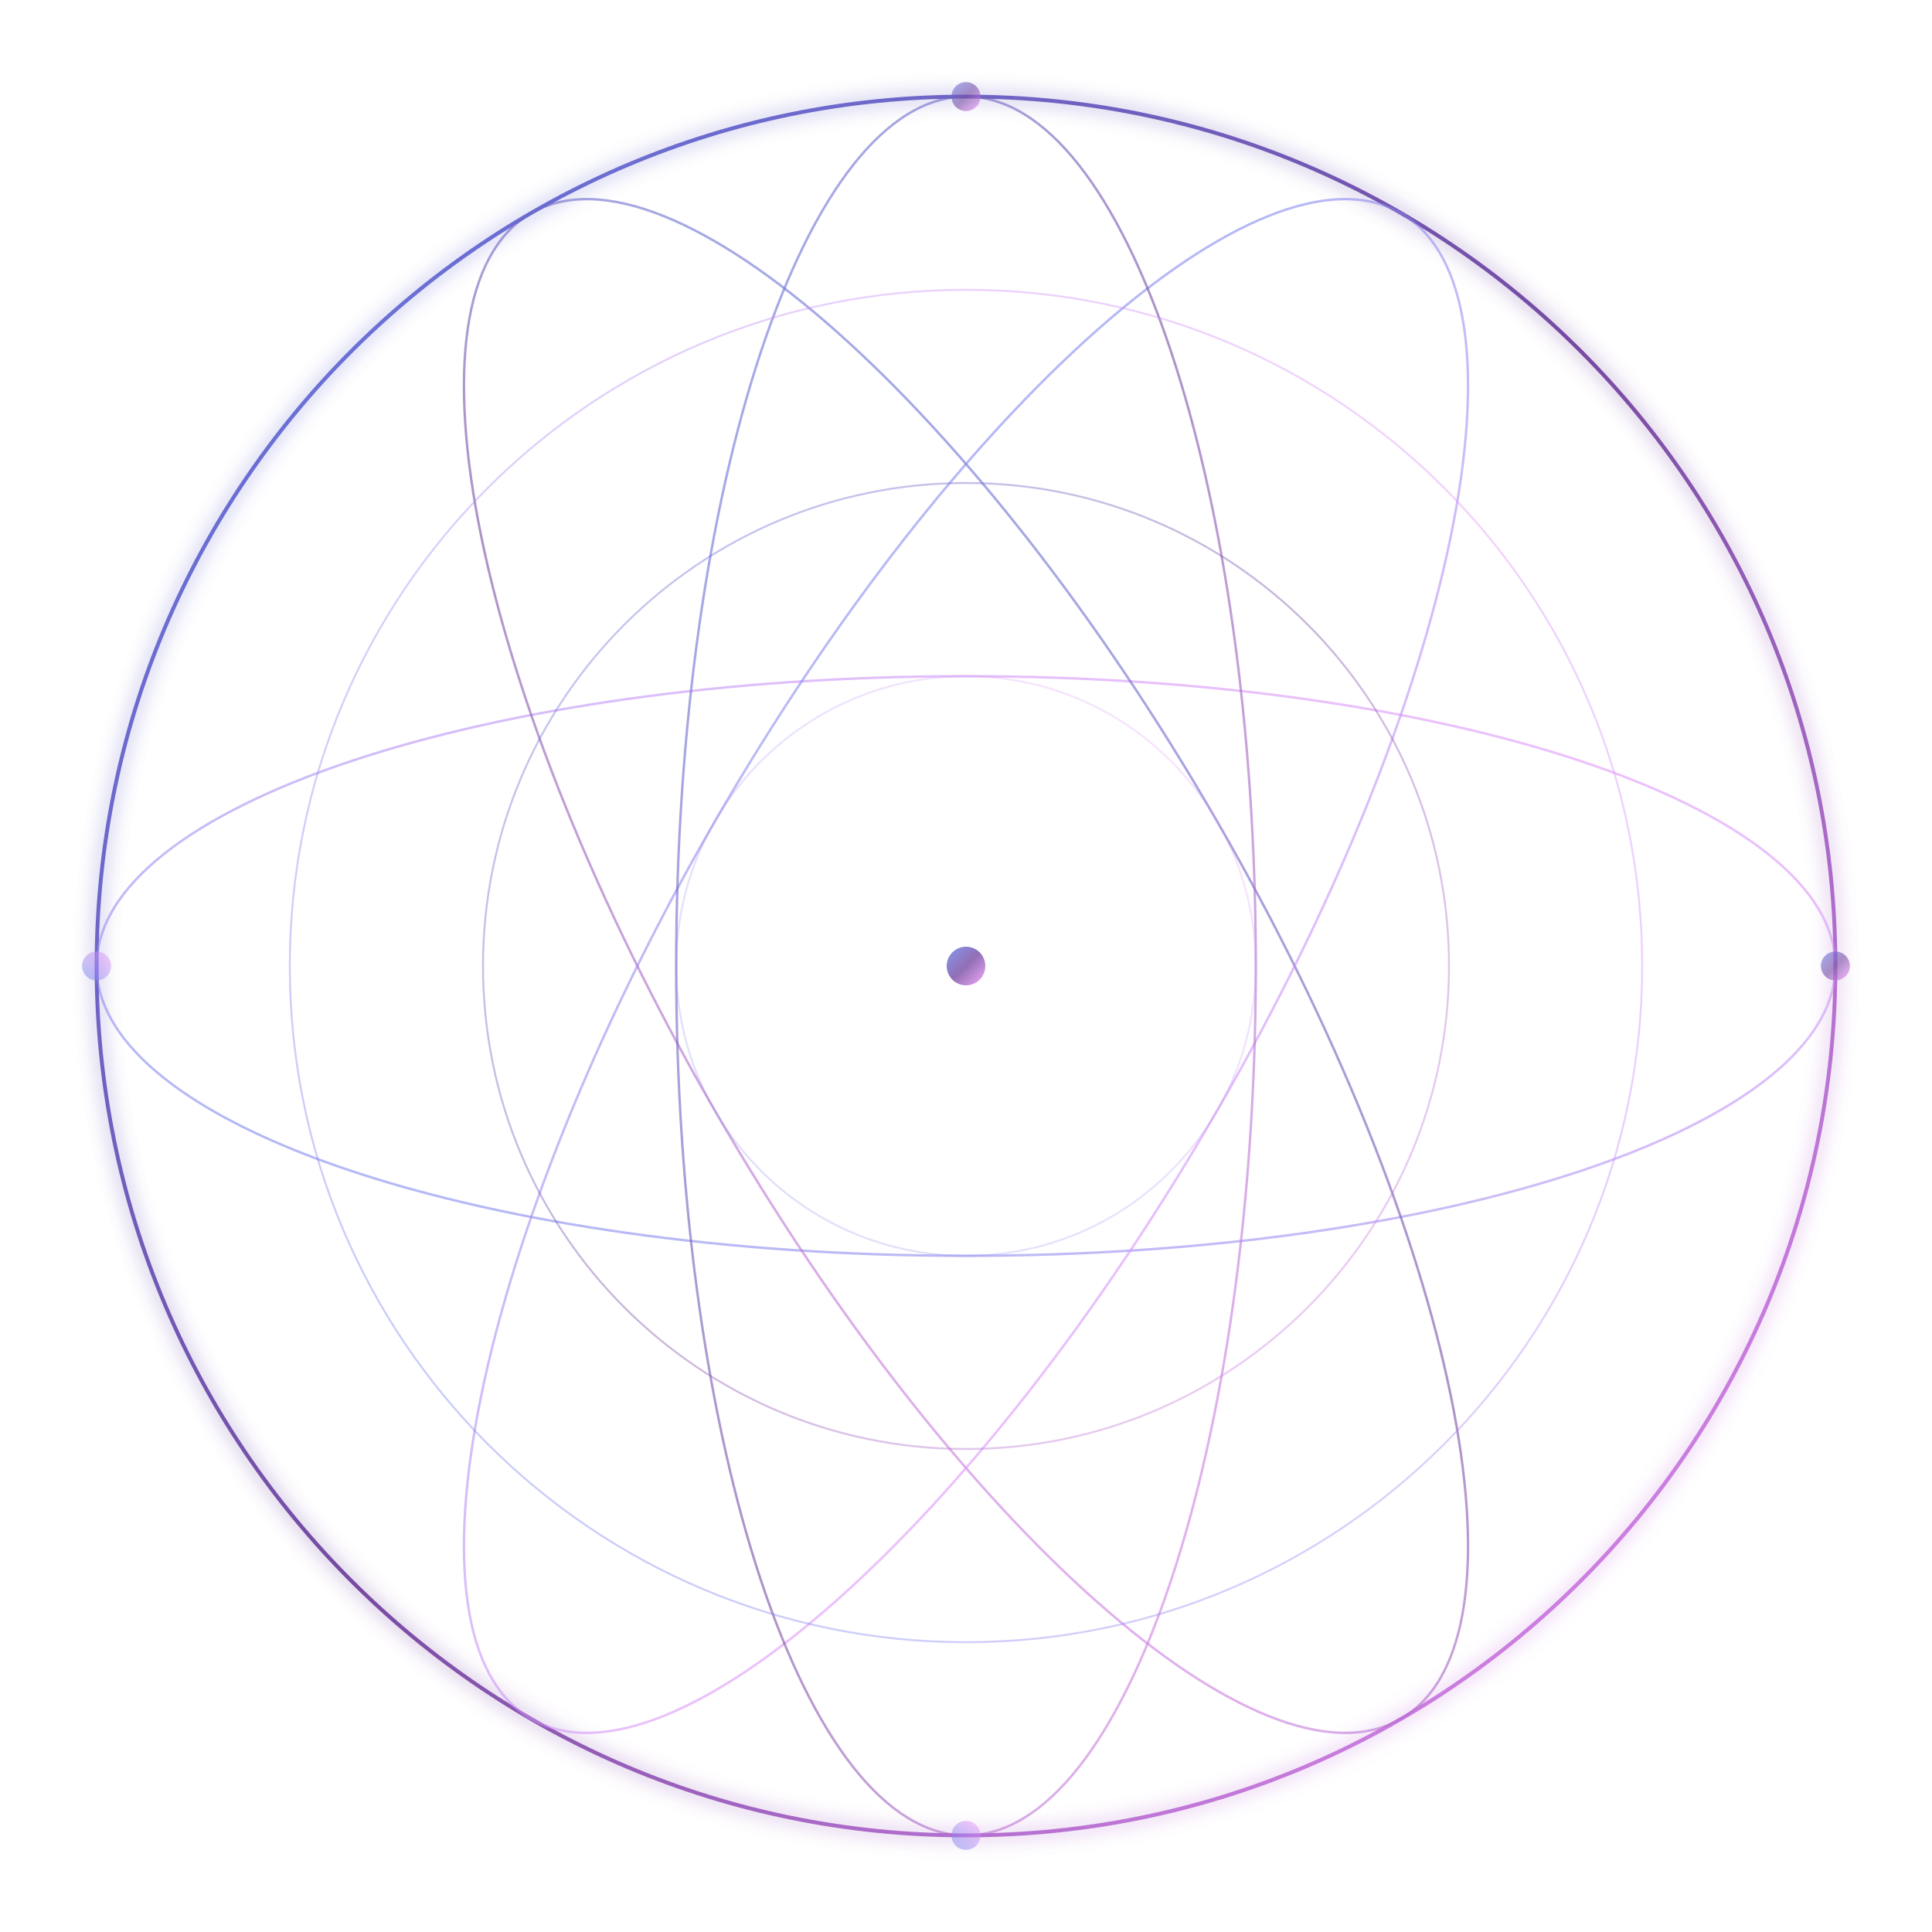
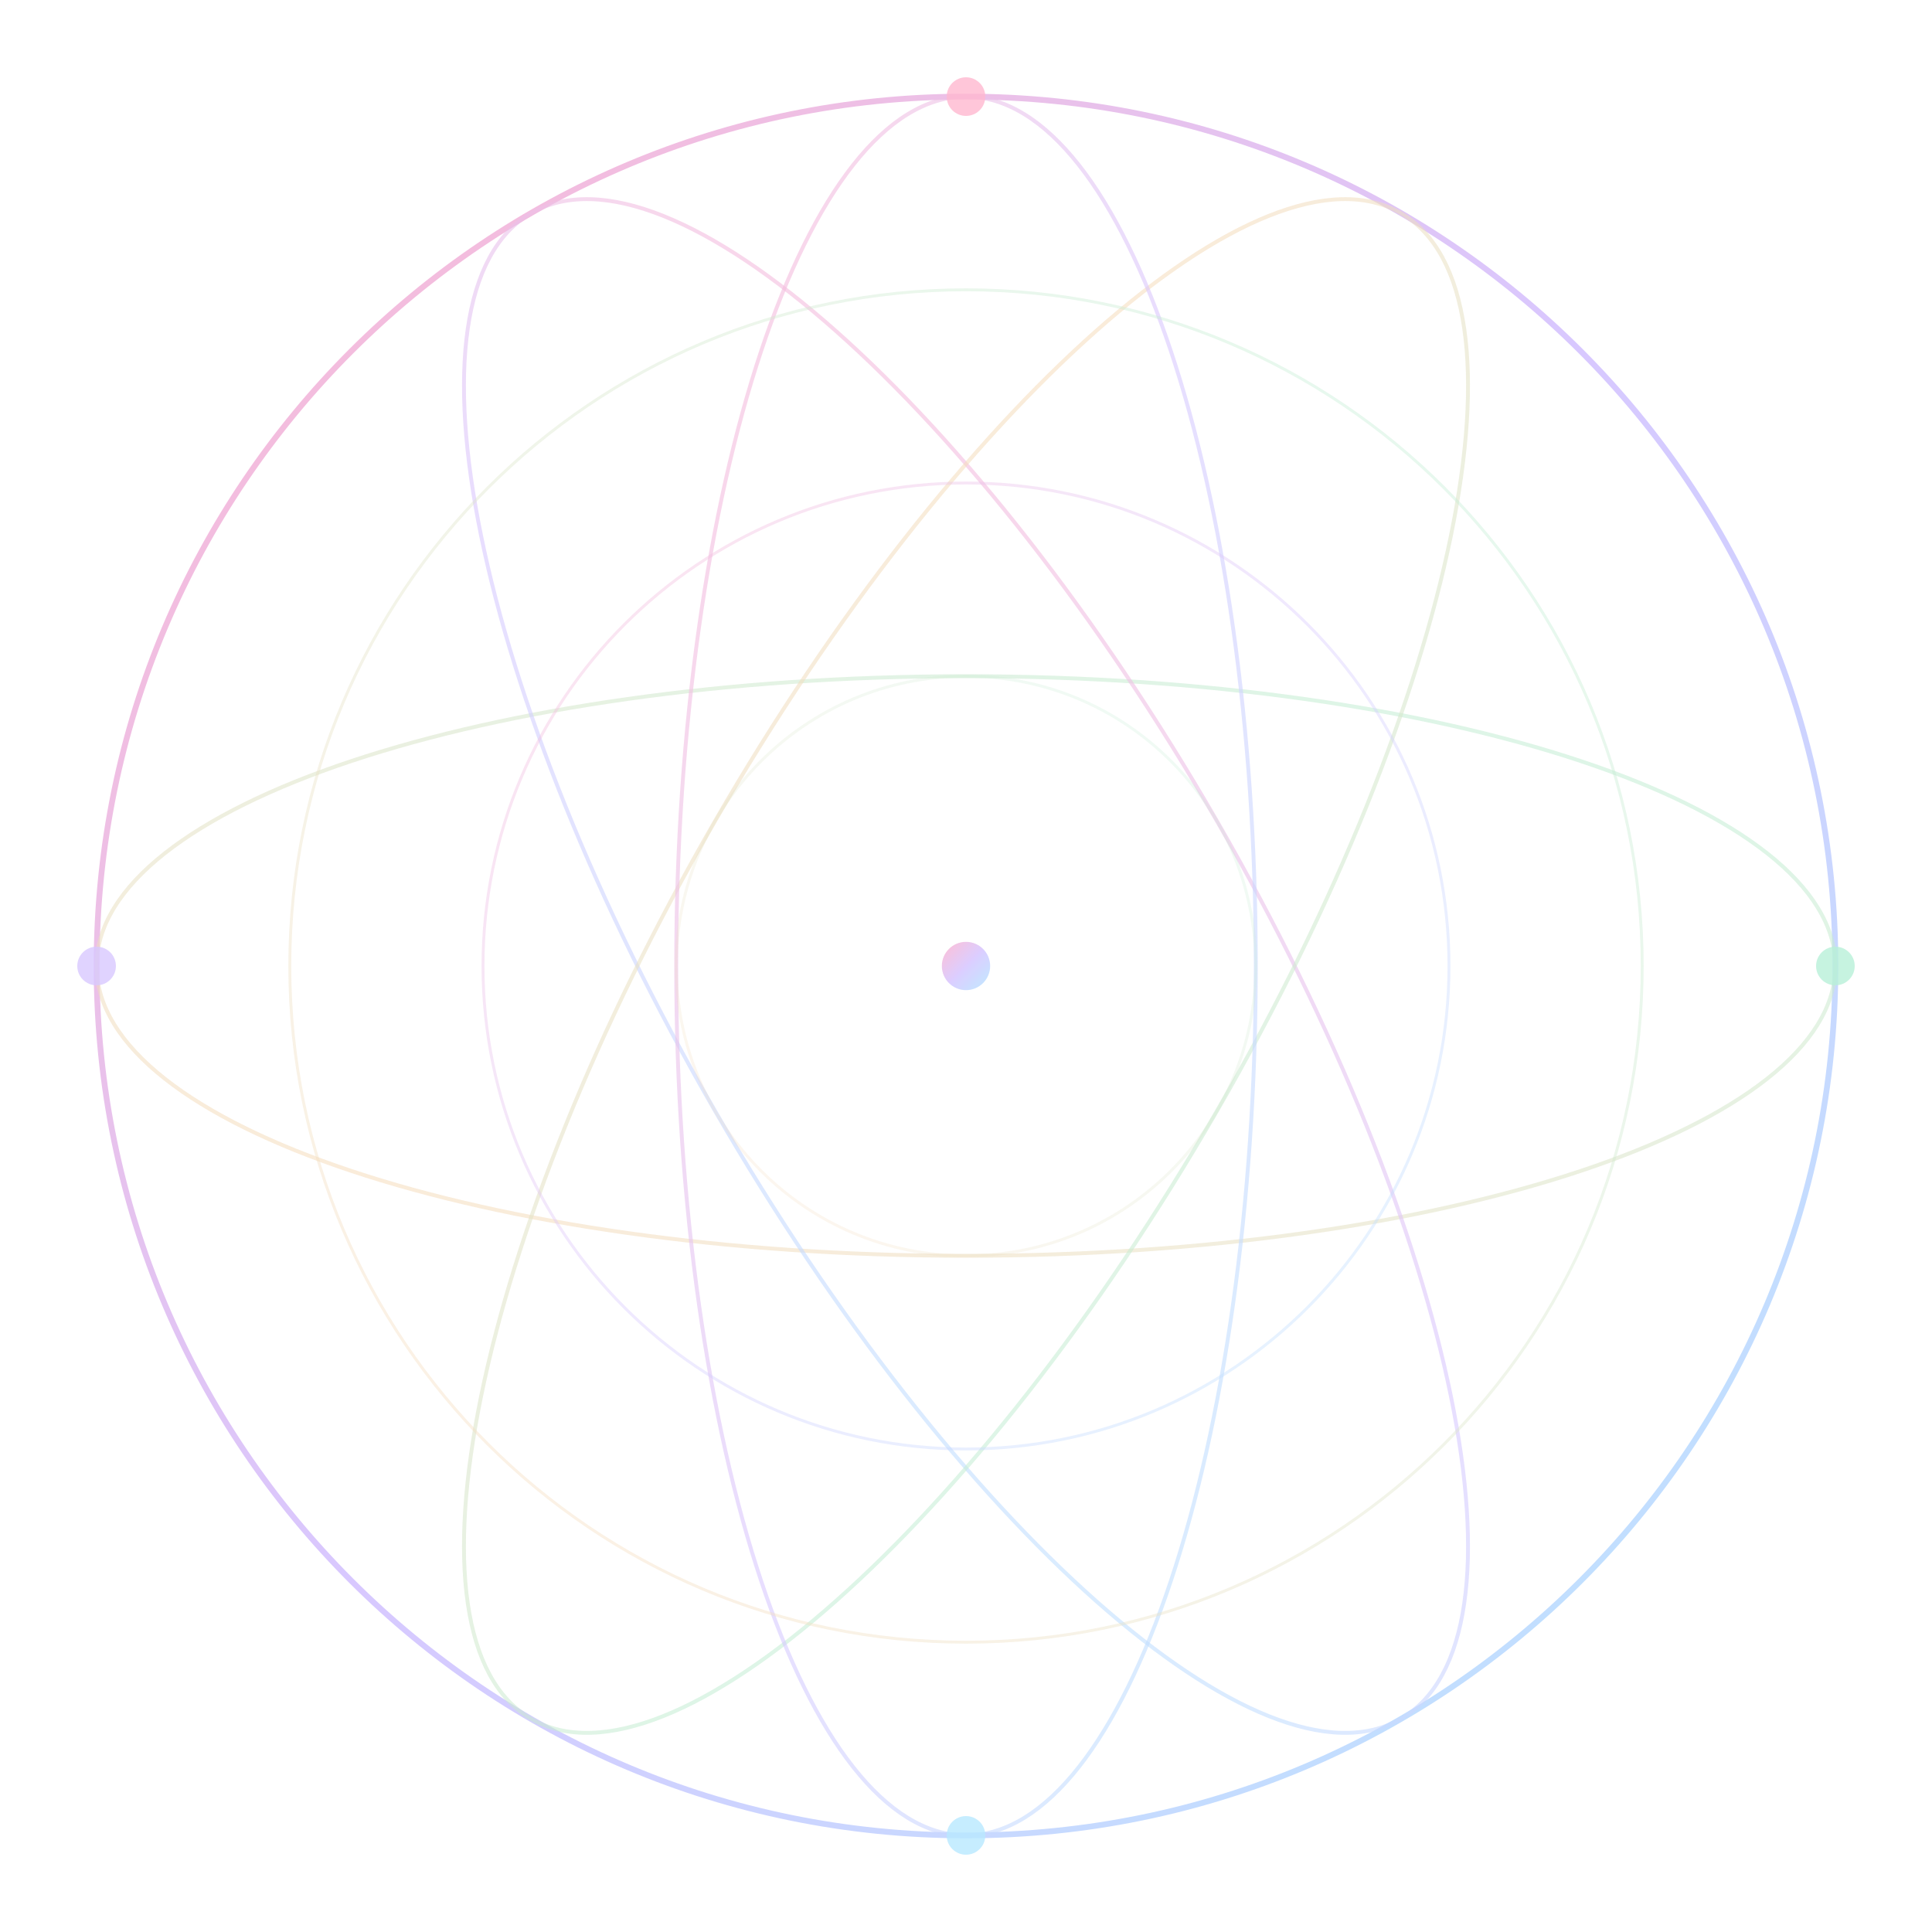
<svg xmlns="http://www.w3.org/2000/svg" viewBox="0 0 400 400">
  <defs>
-     <linearGradient id="gradientPrimary" x1="0%" y1="0%" x2="100%" y2="100%">
-       <stop offset="0%" style="stop-color:#667eea;stop-opacity:1" />
-       <stop offset="50%" style="stop-color:#764ba2;stop-opacity:1" />
-       <stop offset="100%" style="stop-color:#f093fb;stop-opacity:1" />
+     <linearGradient id="gradientPastel1" x1="0%" y1="0%" x2="100%" y2="100%">
+       <stop offset="0%" style="stop-color:#ffb8d0;stop-opacity:1" />
+       <stop offset="50%" style="stop-color:#d8c8ff;stop-opacity:1" />
+       <stop offset="100%" style="stop-color:#b8e8ff;stop-opacity:1" />
    </linearGradient>
-     <linearGradient id="gradientSecondary" x1="100%" y1="0%" x2="0%" y2="100%">
-       <stop offset="0%" style="stop-color:#f093fb;stop-opacity:0.8" />
-       <stop offset="100%" style="stop-color:#667eea;stop-opacity:0.8" />
+     <linearGradient id="gradientPastel2" x1="100%" y1="0%" x2="0%" y2="100%">
+       <stop offset="0%" style="stop-color:#b8f0d8;stop-opacity:0.8" />
+       <stop offset="100%" style="stop-color:#ffd8b8;stop-opacity:0.8" />
    </linearGradient>
-     <filter id="glow" x="-50%" y="-50%" width="200%" height="200%">
-       <feGaussianBlur stdDeviation="2" result="coloredBlur" />
-       <feMerge>
-         <feMergeNode in="coloredBlur" />
-         <feMergeNode in="SourceGraphic" />
-       </feMerge>
-     </filter>
  </defs>
-   <circle cx="200" cy="200" r="180" fill="none" stroke="url(#gradientPrimary)" stroke-width="0.8" filter="url(#glow)" />
-   <ellipse cx="200" cy="200" rx="180" ry="60" fill="none" stroke="url(#gradientSecondary)" stroke-width="0.5" opacity="0.7" />
-   <ellipse cx="200" cy="200" rx="180" ry="60" fill="none" stroke="url(#gradientPrimary)" stroke-width="0.5" transform="rotate(60 200 200)" opacity="0.6" />
-   <ellipse cx="200" cy="200" rx="180" ry="60" fill="none" stroke="url(#gradientSecondary)" stroke-width="0.5" transform="rotate(120 200 200)" opacity="0.7" />
-   <ellipse cx="200" cy="200" rx="60" ry="180" fill="none" stroke="url(#gradientPrimary)" stroke-width="0.5" opacity="0.6" />
-   <circle cx="200" cy="200" r="140" fill="none" stroke="url(#gradientSecondary)" stroke-width="0.4" opacity="0.5" />
-   <circle cx="200" cy="200" r="100" fill="none" stroke="url(#gradientPrimary)" stroke-width="0.4" opacity="0.4" />
-   <circle cx="200" cy="200" r="60" fill="none" stroke="url(#gradientSecondary)" stroke-width="0.4" opacity="0.3" />
-   <circle cx="200" cy="200" r="4" fill="url(#gradientPrimary)" opacity="0.8" />
-   <circle cx="200" cy="20" r="3" fill="url(#gradientPrimary)" opacity="0.6" />
-   <circle cx="200" cy="380" r="3" fill="url(#gradientSecondary)" opacity="0.6" />
-   <circle cx="20" cy="200" r="3" fill="url(#gradientSecondary)" opacity="0.6" />
-   <circle cx="380" cy="200" r="3" fill="url(#gradientPrimary)" opacity="0.6" />
+   <circle cx="200" cy="200" r="180" fill="none" stroke="url(#gradientPastel1)" stroke-width="1.2" />
+   <ellipse cx="200" cy="200" rx="180" ry="60" fill="none" stroke="url(#gradientPastel2)" stroke-width="0.8" opacity="0.7" />
+   <ellipse cx="200" cy="200" rx="180" ry="60" fill="none" stroke="url(#gradientPastel1)" stroke-width="0.8" transform="rotate(60 200 200)" opacity="0.6" />
+   <ellipse cx="200" cy="200" rx="180" ry="60" fill="none" stroke="url(#gradientPastel2)" stroke-width="0.8" transform="rotate(120 200 200)" opacity="0.7" />
+   <ellipse cx="200" cy="200" rx="60" ry="180" fill="none" stroke="url(#gradientPastel1)" stroke-width="0.8" opacity="0.6" />
+   <circle cx="200" cy="200" r="140" fill="none" stroke="url(#gradientPastel2)" stroke-width="0.6" opacity="0.5" />
+   <circle cx="200" cy="200" r="100" fill="none" stroke="url(#gradientPastel1)" stroke-width="0.6" opacity="0.4" />
+   <circle cx="200" cy="200" r="60" fill="none" stroke="url(#gradientPastel2)" stroke-width="0.6" opacity="0.3" />
+   <circle cx="200" cy="200" r="5" fill="url(#gradientPastel1)" opacity="0.9" />
+   <circle cx="200" cy="20" r="4" fill="#ffb8d0" opacity="0.8" />
+   <circle cx="200" cy="380" r="4" fill="#b8e8ff" opacity="0.8" />
+   <circle cx="20" cy="200" r="4" fill="#d8c8ff" opacity="0.8" />
+   <circle cx="380" cy="200" r="4" fill="#b8f0d8" opacity="0.8" />
</svg>
